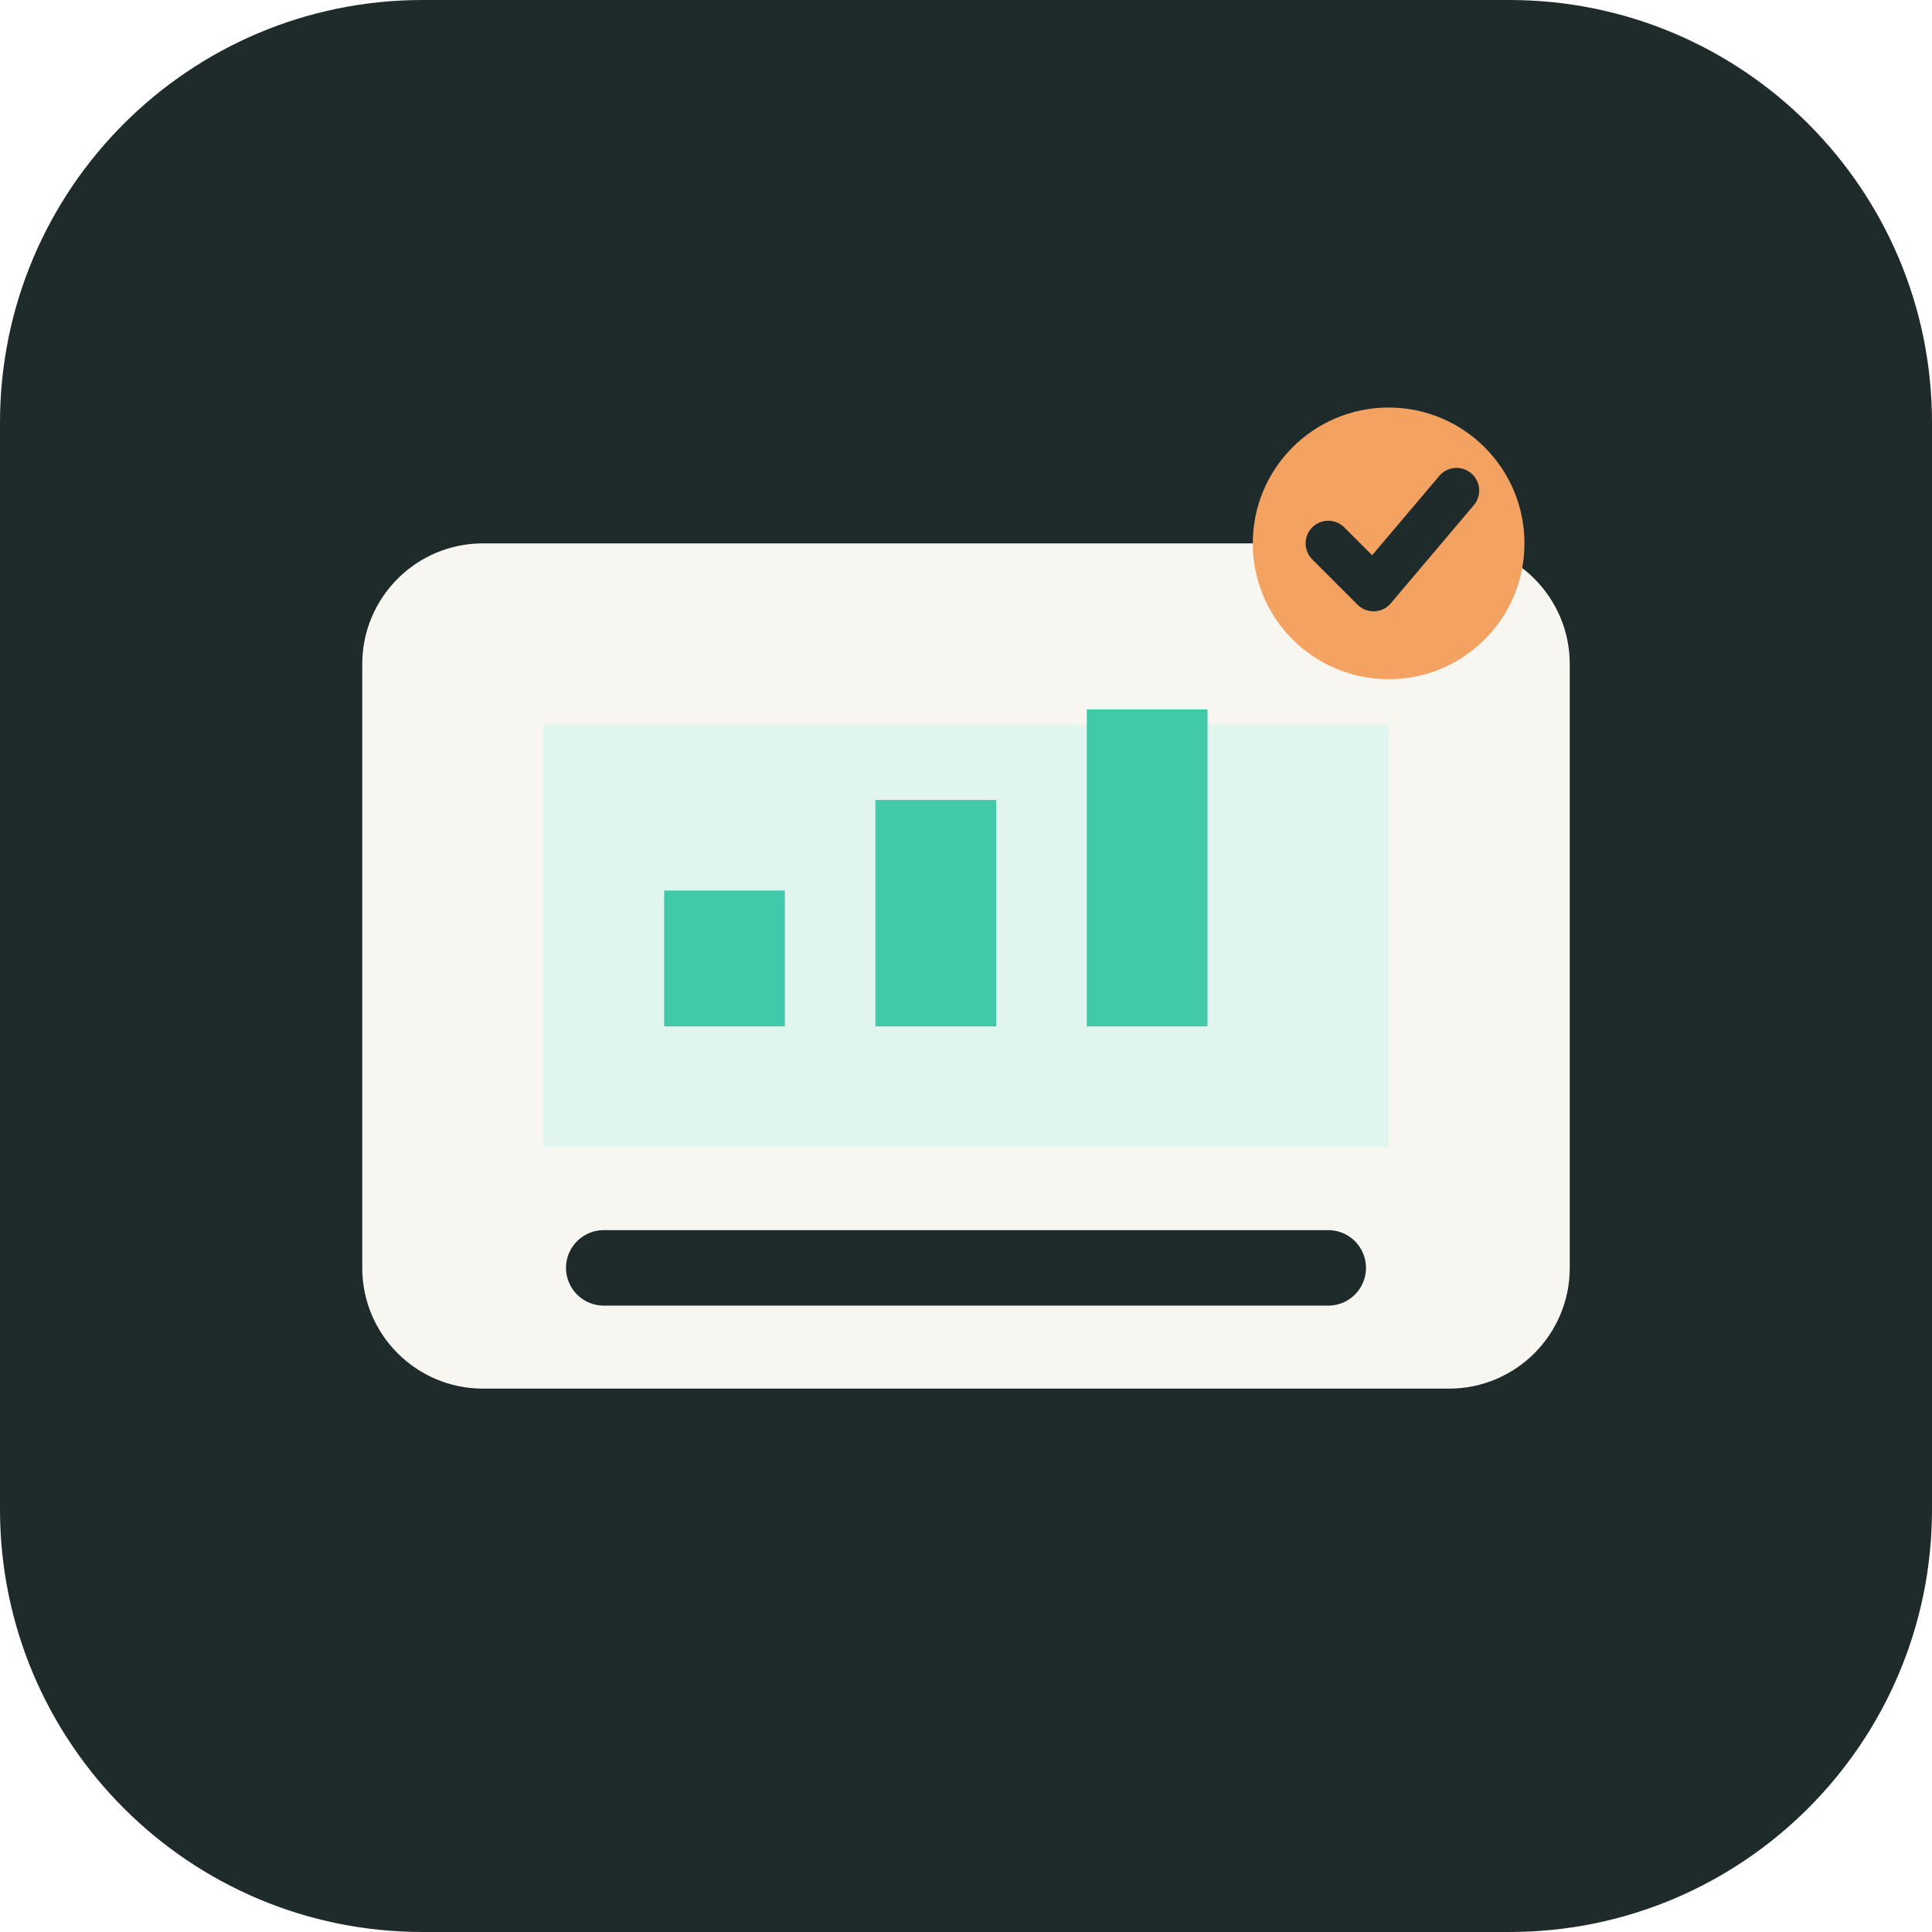
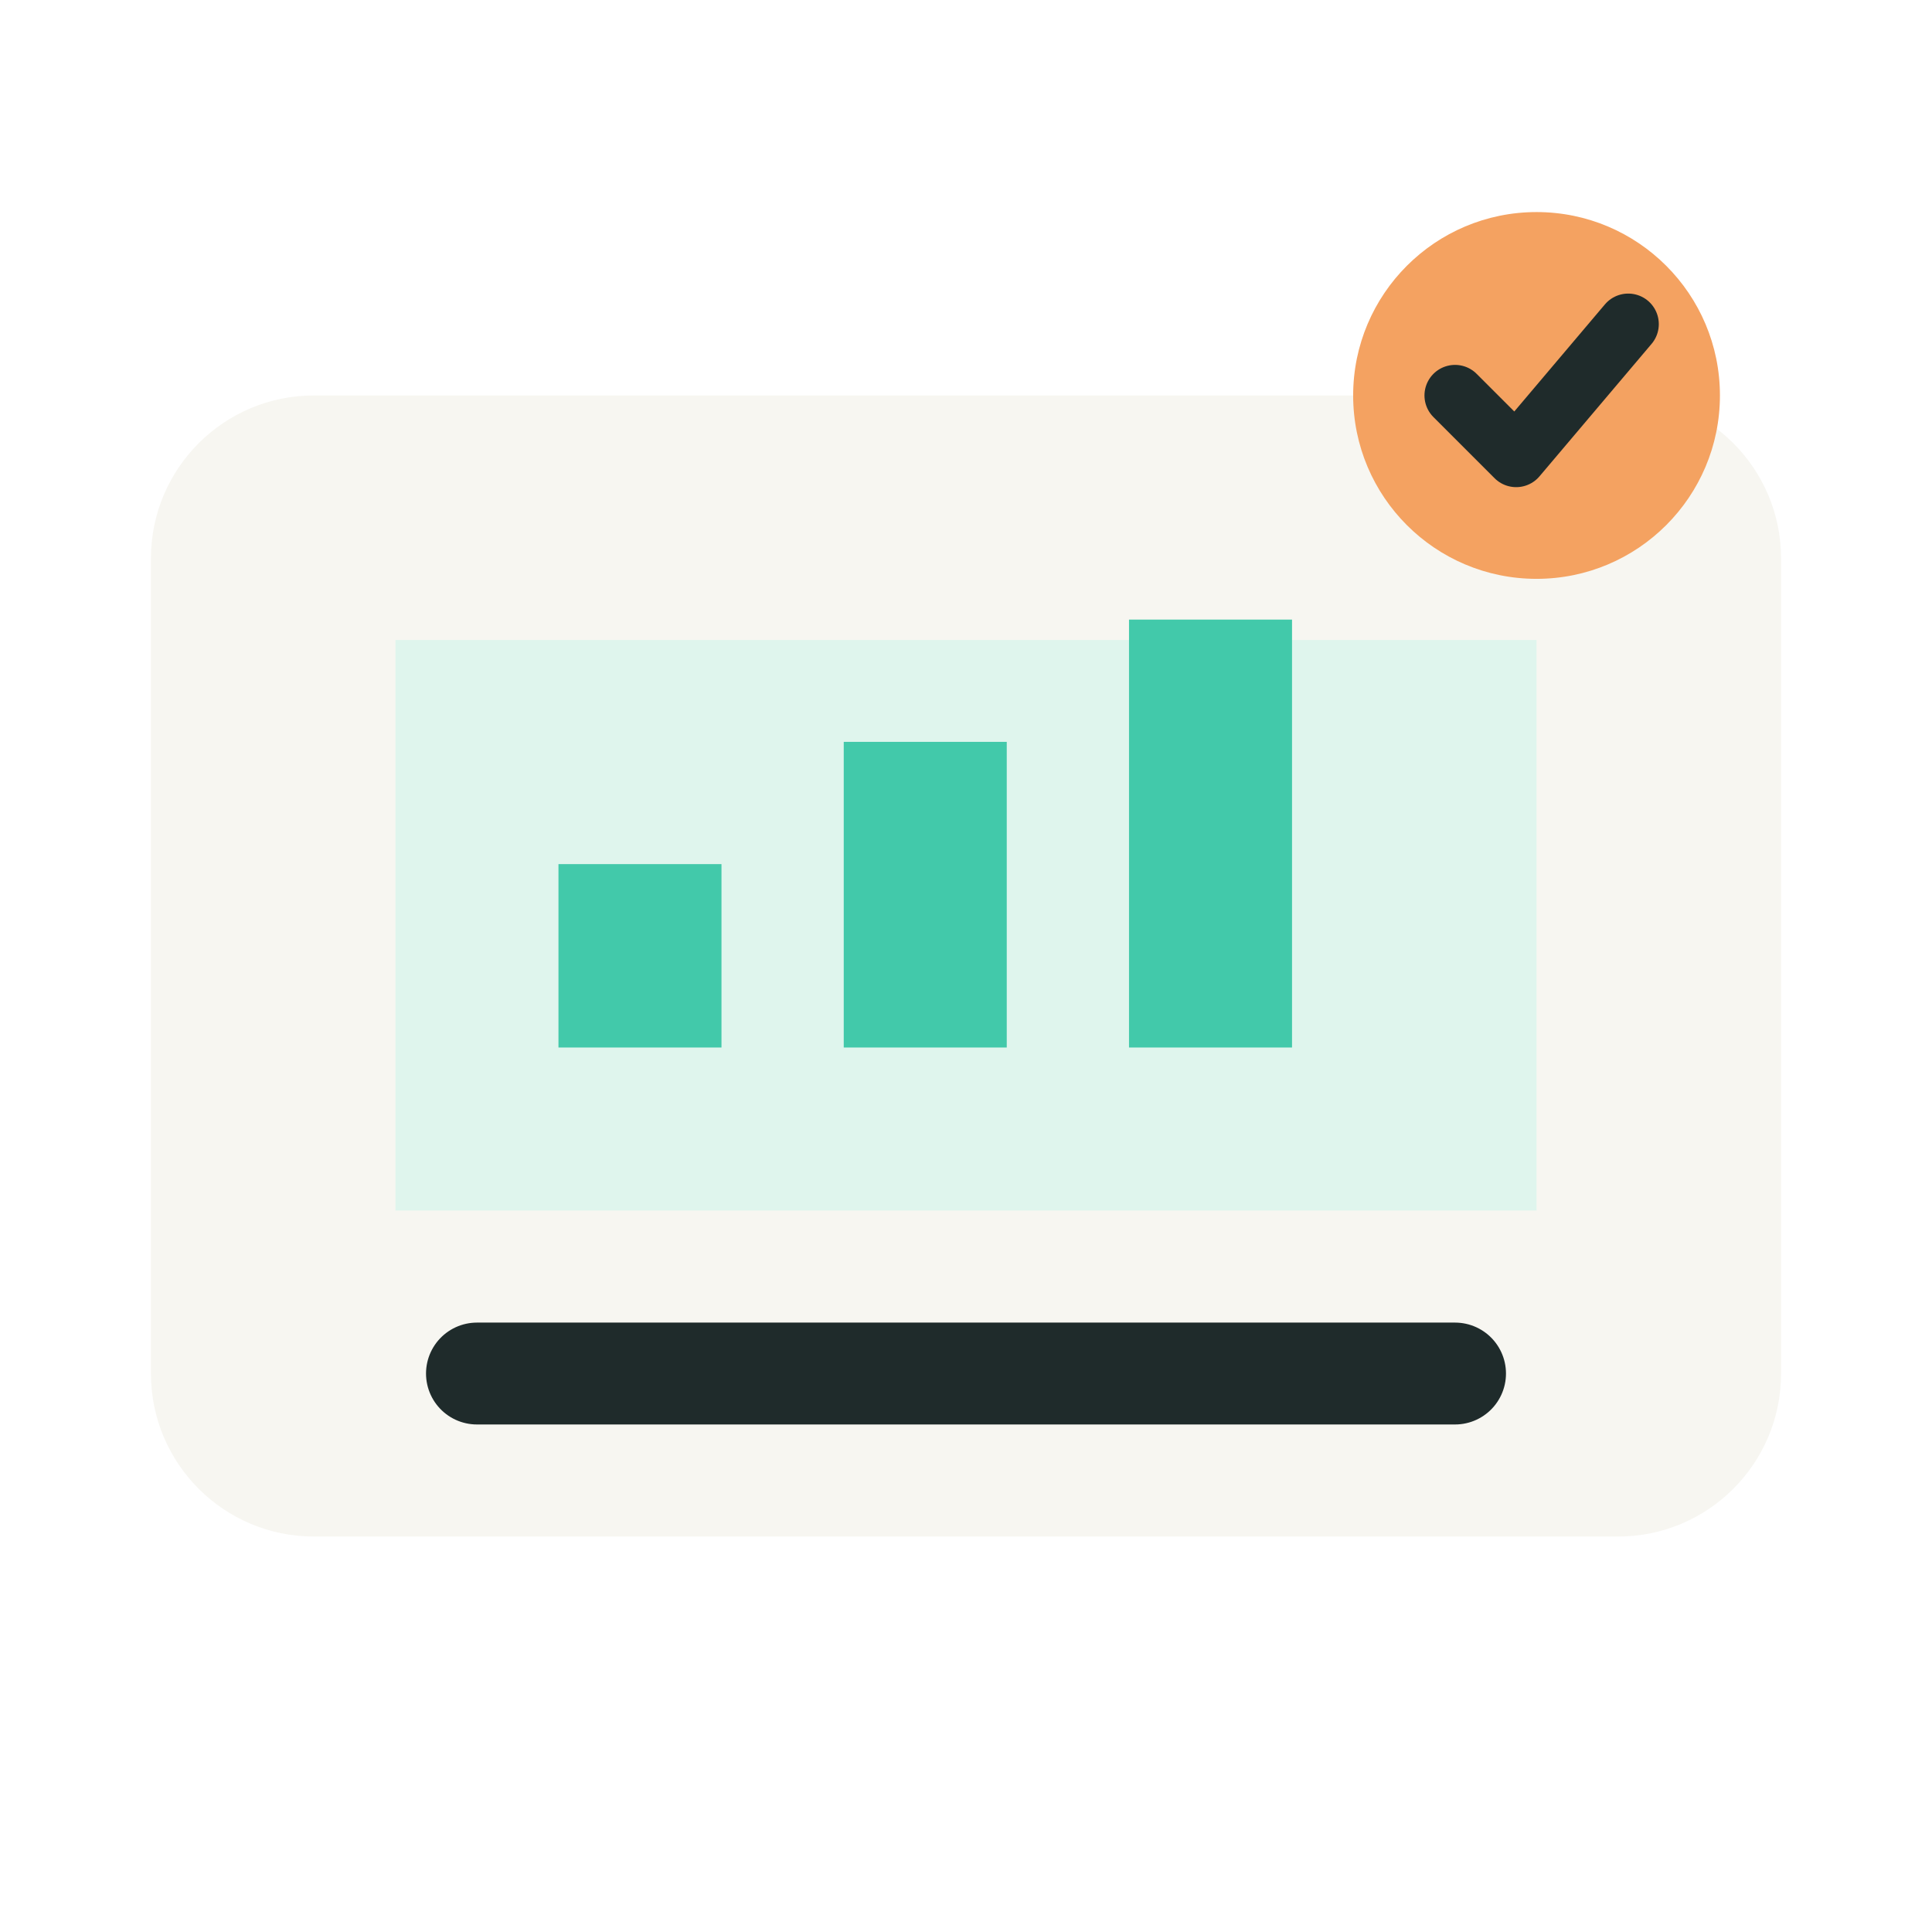
<svg xmlns="http://www.w3.org/2000/svg" width="256" height="256" viewBox="0 0 256 256" role="img" aria-labelledby="title desc">
-   <rect width="256" height="256" rx="56" fill="#1f2b2b" />
-   <path d="M64 72h128a16 16 0 0 1 16 16v80a16 16 0 0 1-16 16H64a16 16 0 0 1-16-16V88a16 16 0 0 1 16-16Z" fill="#f7f6f1" />
-   <path d="M72 96h112v56H72z" fill="#dff5ed" />
-   <path d="M88 136v-18h16v18h-16Zm28 0v-30h16v30h-16Zm28 0v-42h16v42h-16Z" fill="#42c9aa" />
-   <path d="M80 168h96" stroke="#1f2b2b" stroke-width="10" stroke-linecap="round" />
-   <circle cx="184" cy="72" r="18" fill="#f4a261" />
-   <path d="m176 72 6 6 11-13" fill="none" stroke="#1f2b2b" stroke-width="6" stroke-linecap="round" stroke-linejoin="round" />
+   <g transform="translate(-44.8 -44.8) scale(1.35)">
+     <path d="M64 72h128a16 16 0 0 1 16 16v80a16 16 0 0 1-16 16H64a16 16 0 0 1-16-16V88a16 16 0 0 1 16-16Z" fill="#f7f6f1" />
+     <path d="M72 96h112v56H72z" fill="#dff5ed" />
+     <path d="M88 136v-18h16v18h-16Zm28 0v-30h16v30h-16Zm28 0v-42h16v42h-16Z" fill="#42c9aa" />
+     <path d="M80 168h96" stroke="#1f2b2b" stroke-width="10" stroke-linecap="round" />
+     <circle cx="184" cy="72" r="18" fill="#f4a261" />
+     <path d="m176 72 6 6 11-13" fill="none" stroke="#1f2b2b" stroke-width="6" stroke-linecap="round" stroke-linejoin="round" />
+   </g>
</svg>
